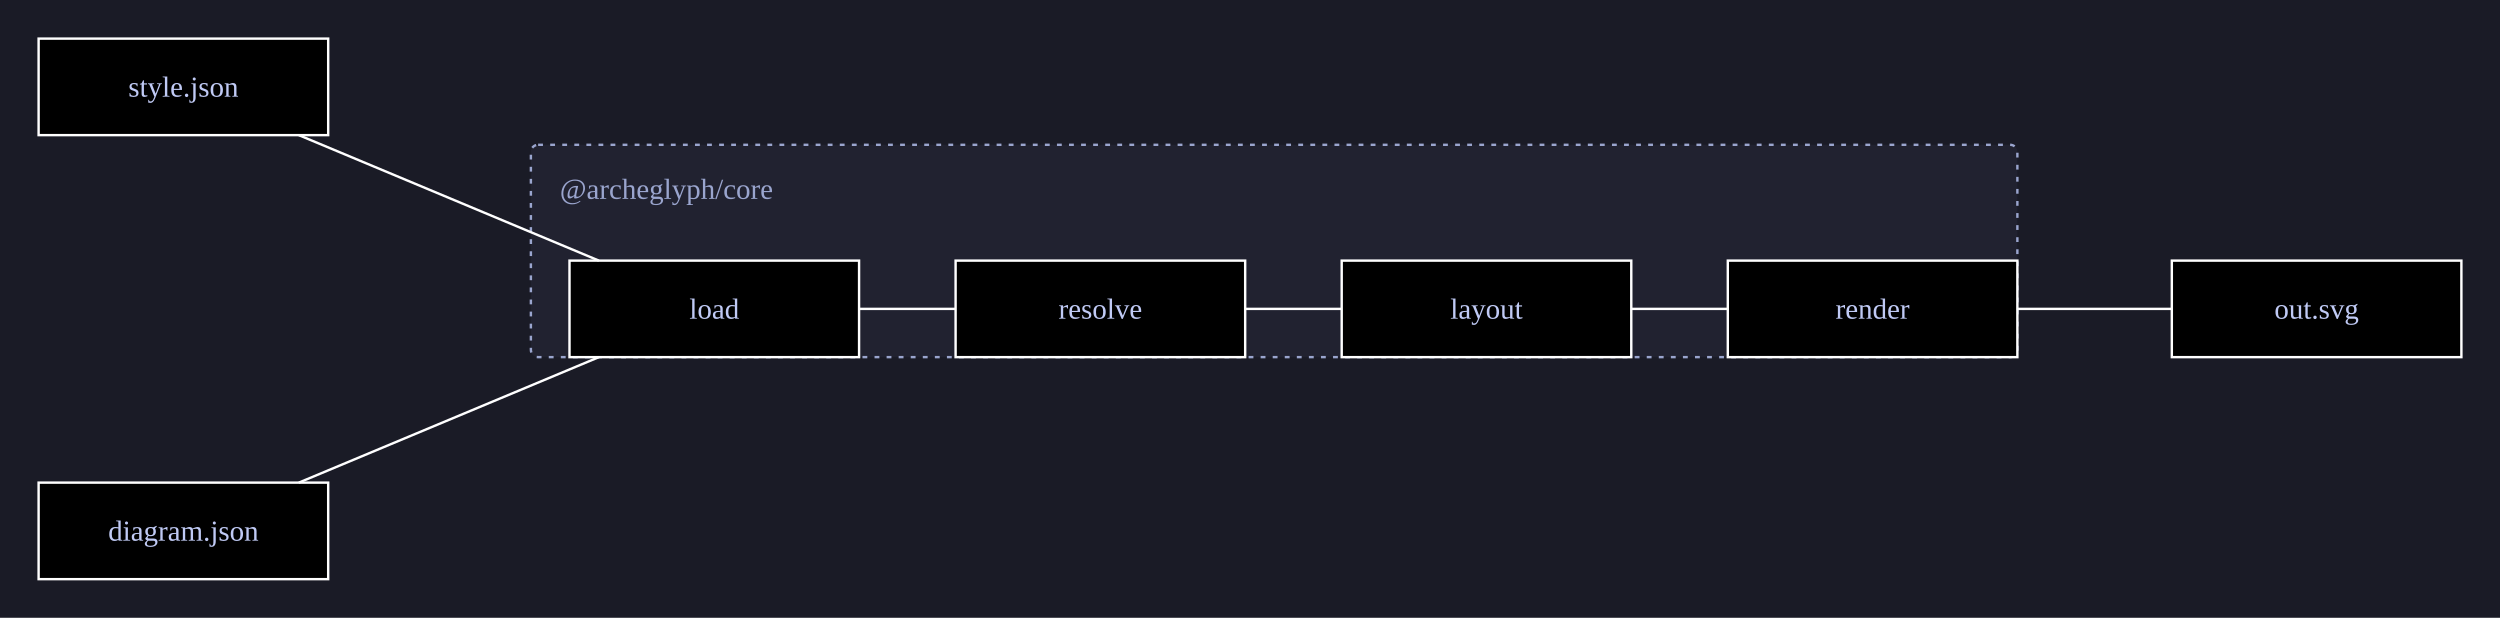
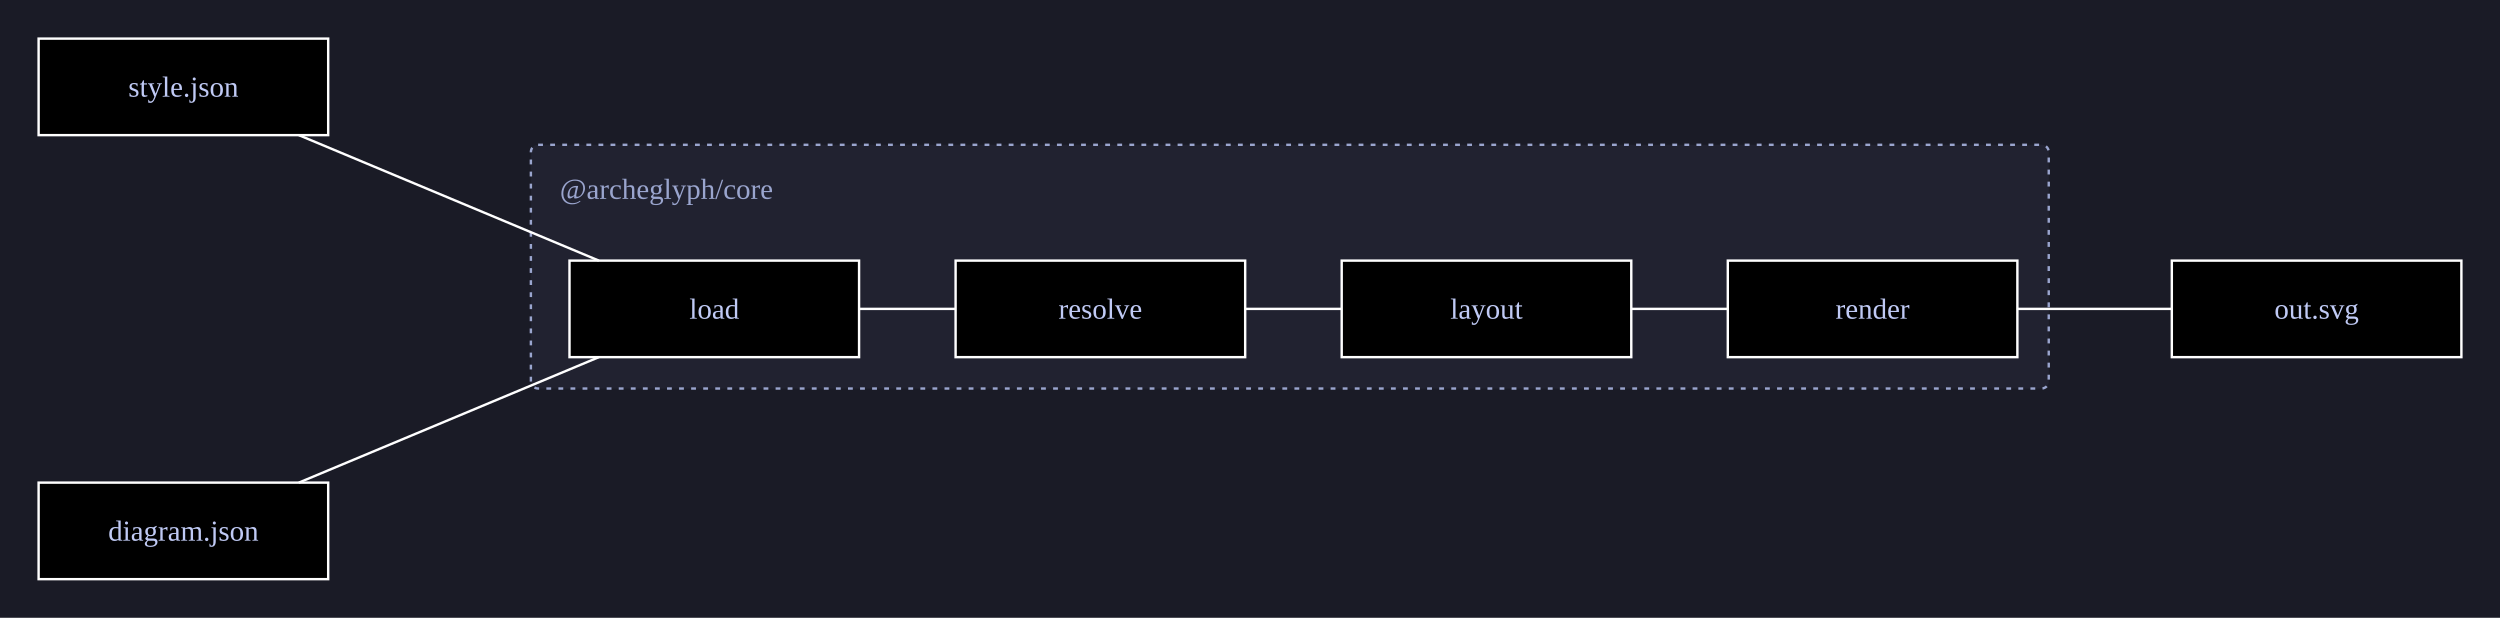
<svg xmlns="http://www.w3.org/2000/svg" viewBox="0.00 0.00 1036.00 256.00" width="1036.00" height="256.00">
  <rect x="0.00" y="0.00" width="1036.00" height="256.00" fill="#1a1b26" />
  <g id="group-core" data-element-id="core" data-kind="group">
-     <rect x="220.00" y="60.00" width="616.00" height="88.00" rx="3.00" fill="#9aa5ce" fill-opacity="0.06" stroke="#9aa5ce" stroke-width="1.00" stroke-dasharray="2,3" />
+     <rect x="220.00" y="60.00" width="629.00" height="101.00" rx="3.00" fill="#9aa5ce" fill-opacity="0.06" stroke="#9aa5ce" stroke-width="1.00" stroke-dasharray="2,3" />
    <text x="232.00" y="82.40" text-anchor="start" fill="#9aa5ce">
      <tspan x="232.00" dy="0">@archeglyph/core</tspan>
    </text>
  </g>
  <g id="node-diagram" data-element-id="diagram" data-kind="node">
    <rect x="16.00" y="200.00" width="120.00" height="40.00" rx="0.00" fill="#000000" stroke="#FFFFFF" />
    <text x="76.00" y="220.00" text-anchor="middle" dominant-baseline="central" fill="#c0caf5">
      <tspan x="76.00" dy="0">diagram.json</tspan>
    </text>
  </g>
  <g id="node-layout" data-element-id="layout" data-kind="node">
    <rect x="556.00" y="108.00" width="120.00" height="40.00" rx="0.00" fill="#000000" stroke="#FFFFFF" />
    <text x="616.00" y="128.00" text-anchor="middle" dominant-baseline="central" fill="#c0caf5">
      <tspan x="616.00" dy="0">layout</tspan>
    </text>
  </g>
  <g id="node-load" data-element-id="load" data-kind="node">
    <rect x="236.00" y="108.00" width="120.00" height="40.00" rx="0.00" fill="#000000" stroke="#FFFFFF" />
    <text x="296.00" y="128.00" text-anchor="middle" dominant-baseline="central" fill="#c0caf5">
      <tspan x="296.00" dy="0">load</tspan>
    </text>
  </g>
  <g id="node-render" data-element-id="render" data-kind="node">
    <rect x="716.00" y="108.00" width="120.00" height="40.00" rx="0.00" fill="#000000" stroke="#FFFFFF" />
    <text x="776.00" y="128.00" text-anchor="middle" dominant-baseline="central" fill="#c0caf5">
      <tspan x="776.00" dy="0">render</tspan>
    </text>
  </g>
  <g id="node-resolve" data-element-id="resolve" data-kind="node">
    <rect x="396.00" y="108.00" width="120.00" height="40.00" rx="0.00" fill="#000000" stroke="#FFFFFF" />
    <text x="456.00" y="128.00" text-anchor="middle" dominant-baseline="central" fill="#c0caf5">
      <tspan x="456.00" dy="0">resolve</tspan>
    </text>
  </g>
  <g id="node-stylesheet" data-element-id="stylesheet" data-kind="node">
    <rect x="16.00" y="16.00" width="120.00" height="40.00" rx="0.00" fill="#000000" stroke="#FFFFFF" />
    <text x="76.00" y="36.00" text-anchor="middle" dominant-baseline="central" fill="#c0caf5">
      <tspan x="76.00" dy="0">style.json</tspan>
    </text>
  </g>
  <g id="node-svg" data-element-id="svg" data-kind="node">
    <rect x="900.00" y="108.00" width="120.00" height="40.00" rx="0.00" fill="#000000" stroke="#FFFFFF" />
    <text x="960.00" y="128.00" text-anchor="middle" dominant-baseline="central" fill="#c0caf5">
      <tspan x="960.00" dy="0">out.svg</tspan>
    </text>
  </g>
  <g id="edge-diagram__load" data-element-id="diagram__load" data-kind="edge">
    <path d="M 123.83,200.00 L 248.17,148.00" fill="none" stroke="transparent" stroke-width="12" style="pointer-events: stroke" />
    <path d="M 123.83,200.00 L 248.17,148.00" fill="none" stroke="#FFFFFF" stroke-width="1.00" />
  </g>
  <g id="edge-layout__render" data-element-id="layout__render" data-kind="edge">
    <path d="M 676.00,128.00 L 716.00,128.00" fill="none" stroke="transparent" stroke-width="12" style="pointer-events: stroke" />
    <path d="M 676.00,128.00 L 716.00,128.00" fill="none" stroke="#FFFFFF" stroke-width="1.00" />
  </g>
  <g id="edge-load__resolve" data-element-id="load__resolve" data-kind="edge">
    <path d="M 356.00,128.00 L 396.00,128.00" fill="none" stroke="transparent" stroke-width="12" style="pointer-events: stroke" />
    <path d="M 356.00,128.00 L 396.00,128.00" fill="none" stroke="#FFFFFF" stroke-width="1.00" />
  </g>
  <g id="edge-render__svg" data-element-id="render__svg" data-kind="edge">
    <path d="M 836.00,128.00 L 900.00,128.00" fill="none" stroke="transparent" stroke-width="12" style="pointer-events: stroke" />
    <path d="M 836.00,128.00 L 900.00,128.00" fill="none" stroke="#FFFFFF" stroke-width="1.00" />
  </g>
  <g id="edge-resolve__layout" data-element-id="resolve__layout" data-kind="edge">
    <path d="M 516.00,128.00 L 556.00,128.00" fill="none" stroke="transparent" stroke-width="12" style="pointer-events: stroke" />
    <path d="M 516.00,128.00 L 556.00,128.00" fill="none" stroke="#FFFFFF" stroke-width="1.00" />
  </g>
  <g id="edge-stylesheet__load" data-element-id="stylesheet__load" data-kind="edge">
    <path d="M 123.83,56.00 L 248.17,108.00" fill="none" stroke="transparent" stroke-width="12" style="pointer-events: stroke" />
    <path d="M 123.83,56.00 L 248.17,108.00" fill="none" stroke="#FFFFFF" stroke-width="1.00" />
  </g>
</svg>
